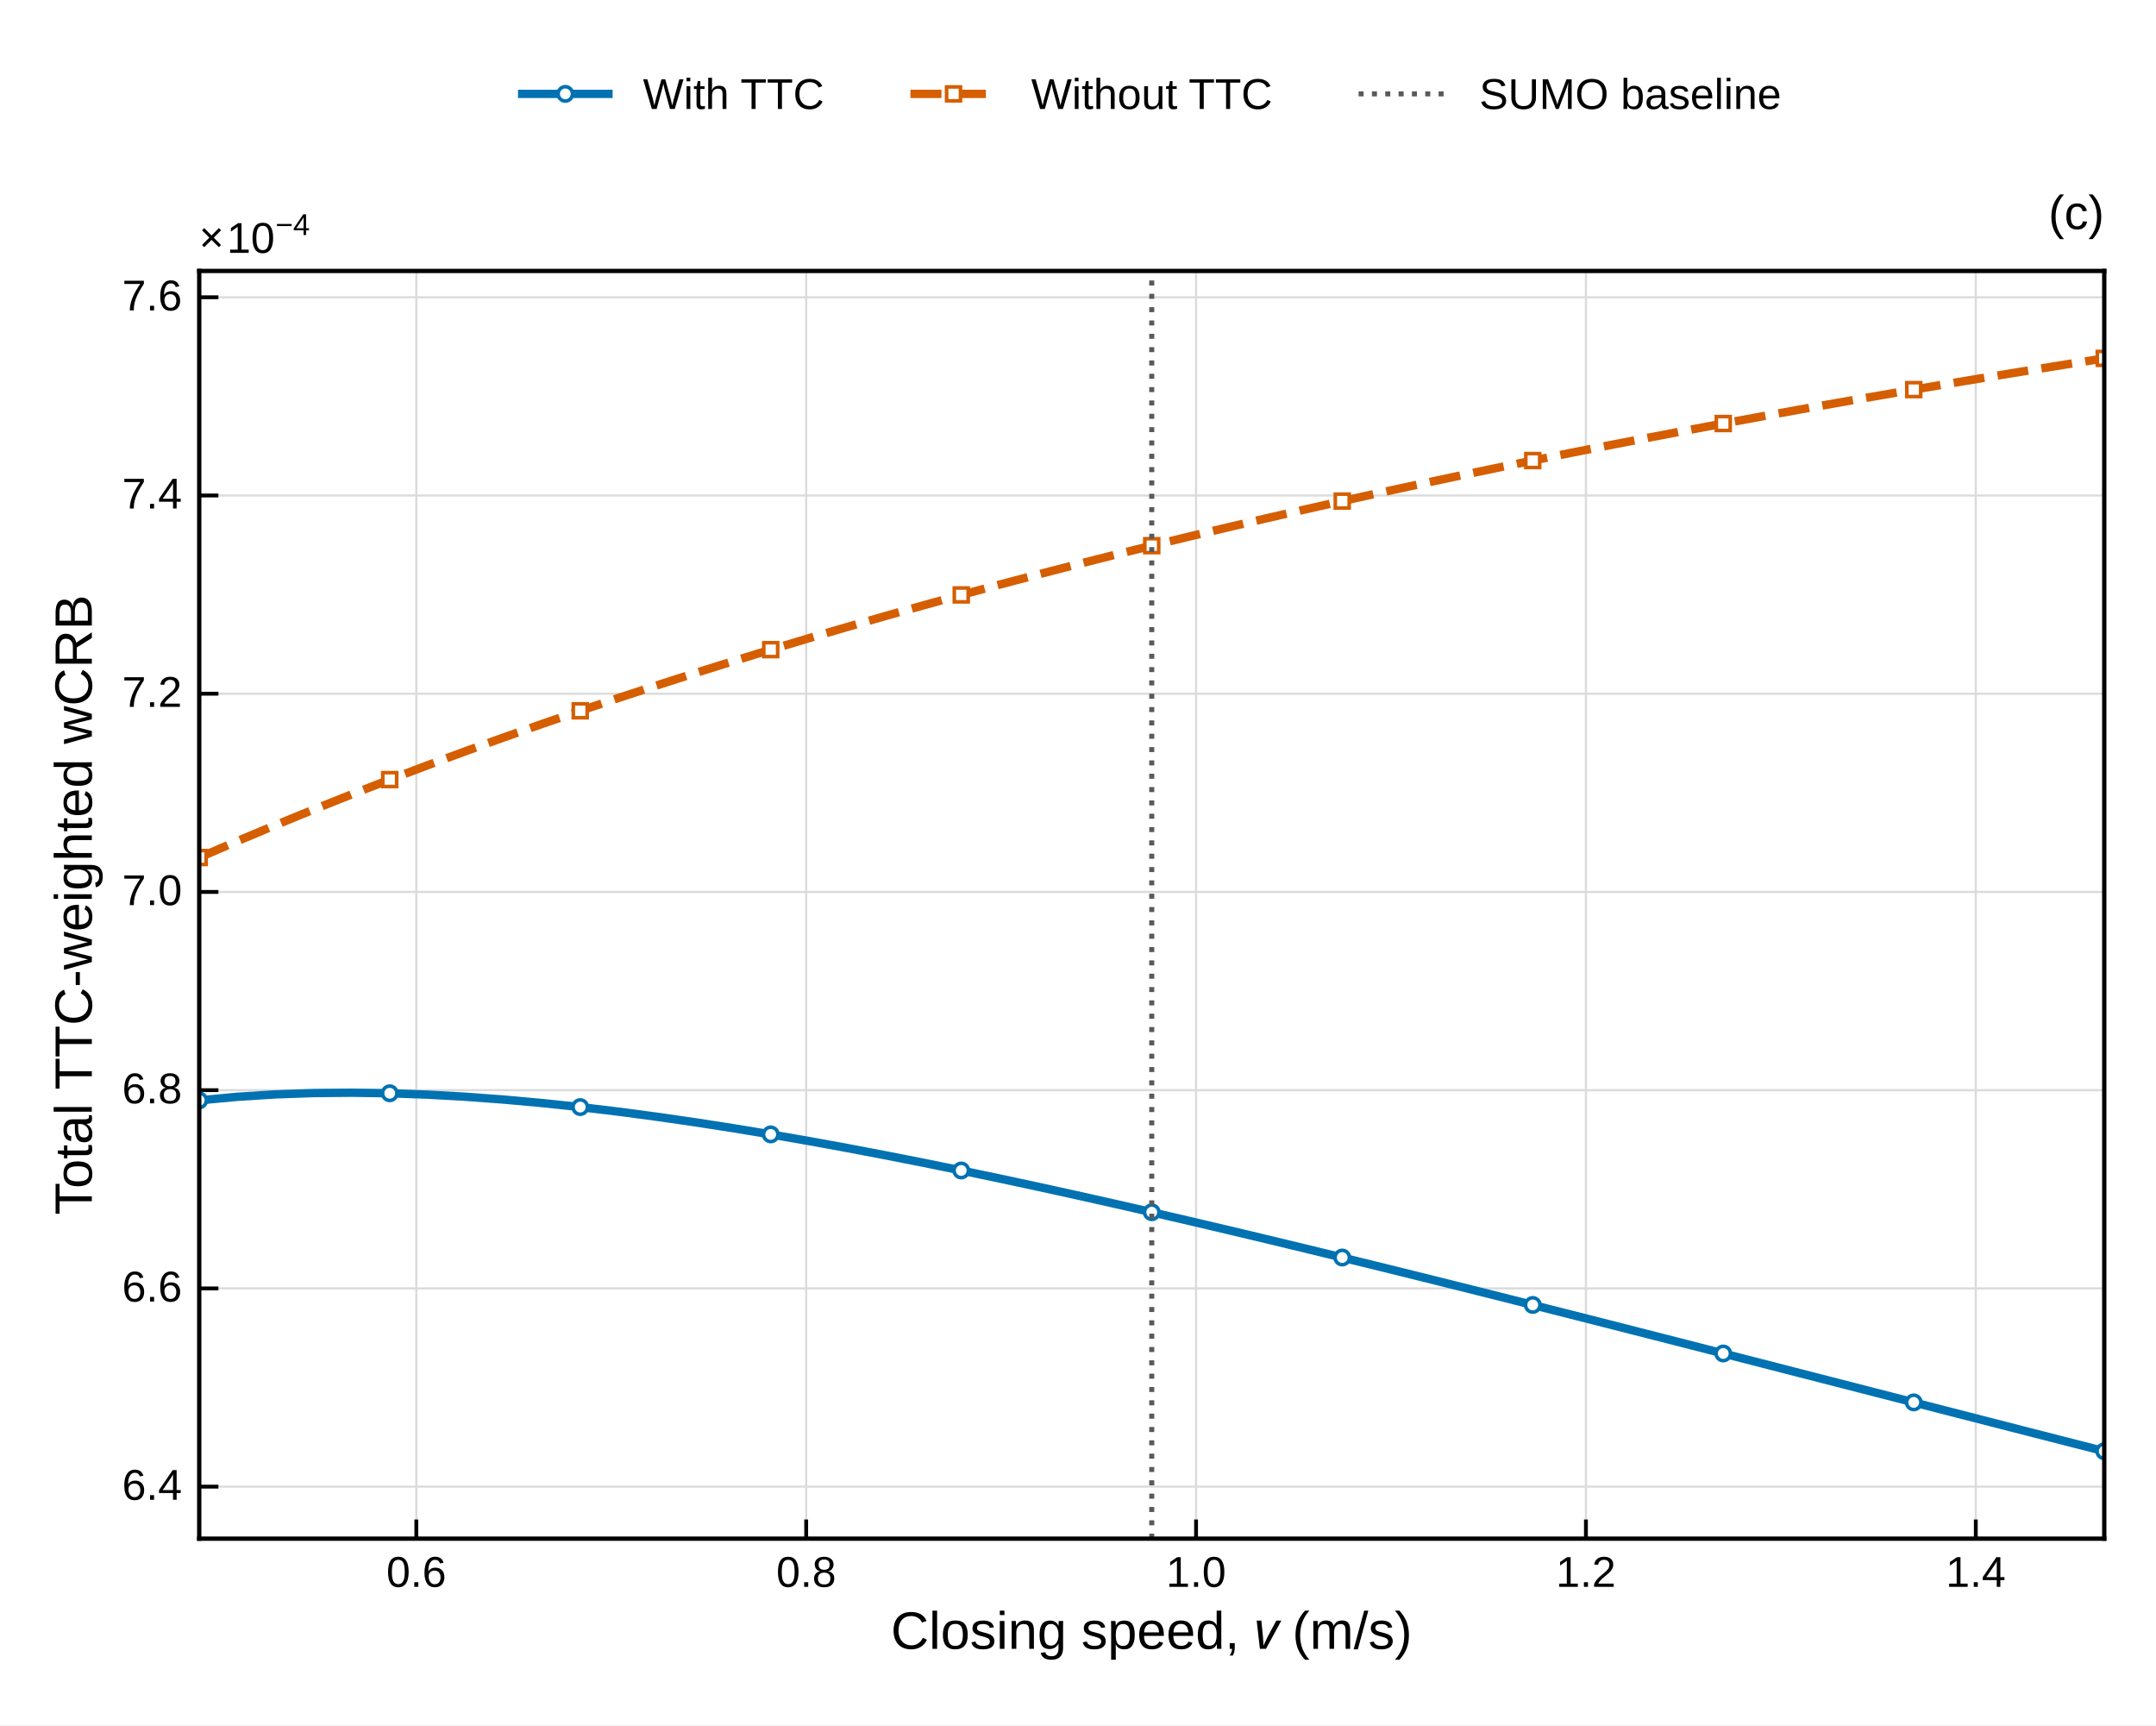
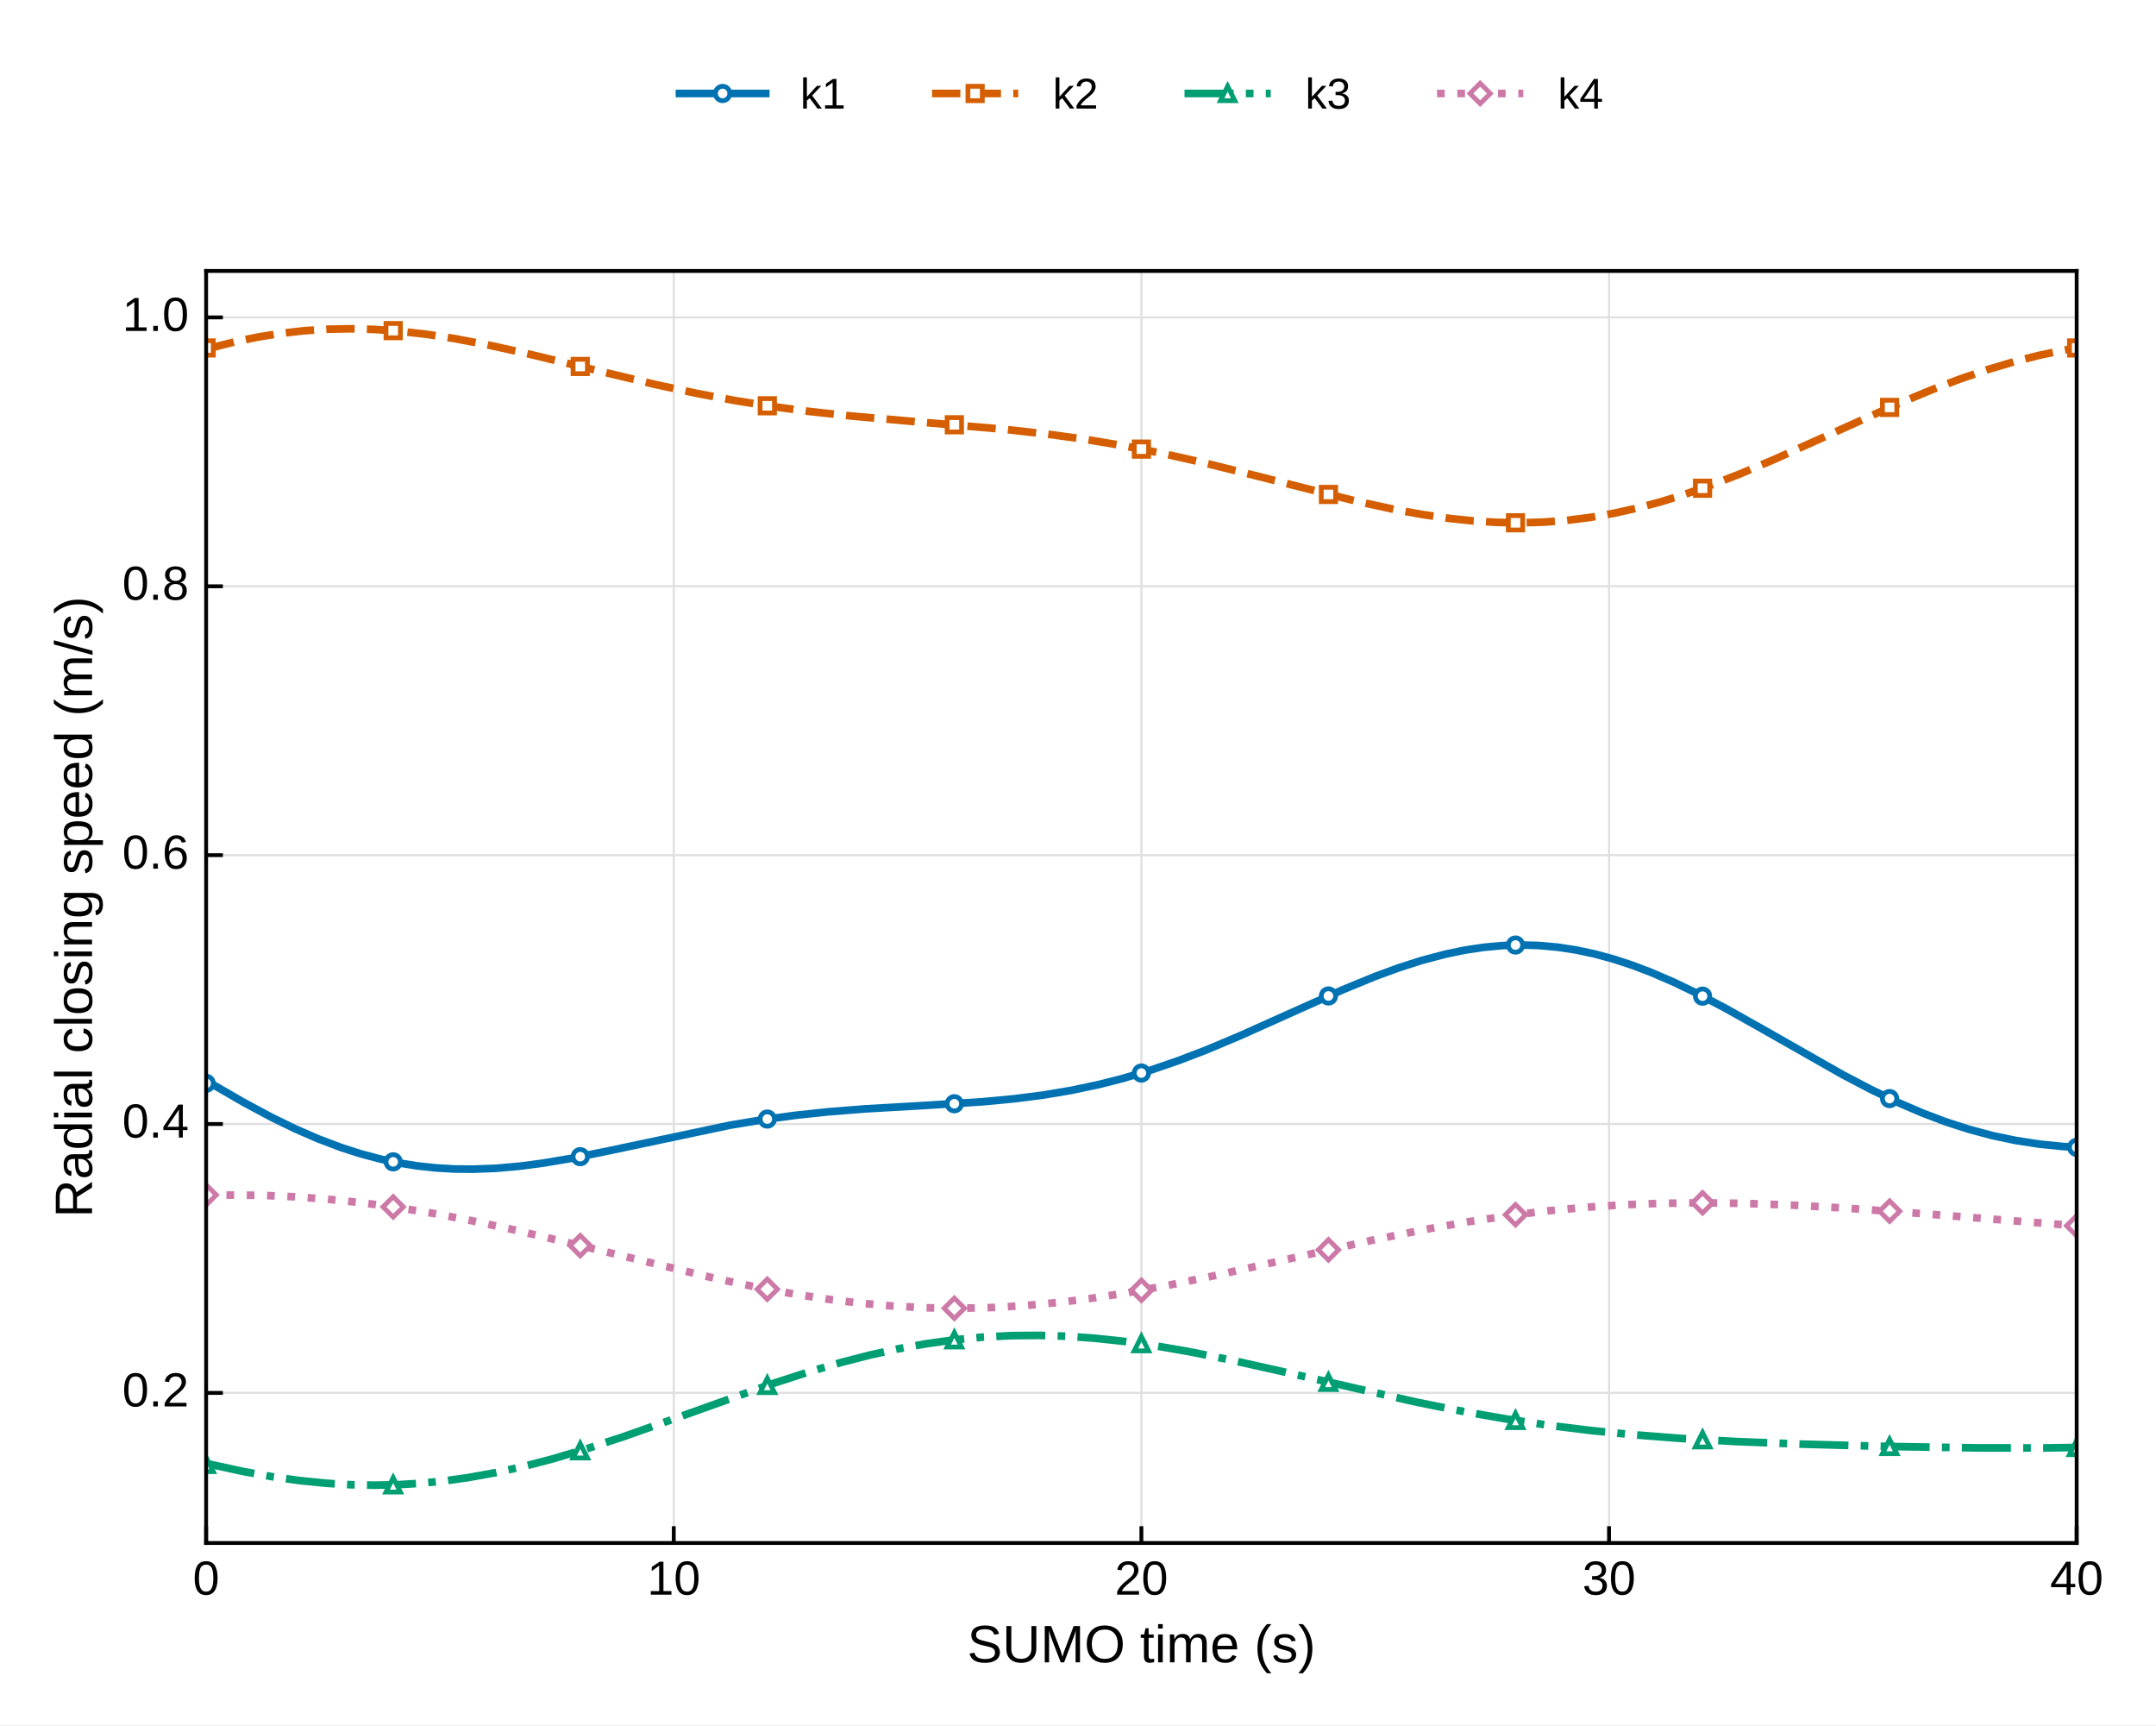
<svg xmlns="http://www.w3.org/2000/svg" xmlns:xlink="http://www.w3.org/1999/xlink" width="450pt" height="360pt" viewBox="0 0 450 360" version="1.1">
  <defs>
    <style type="text/css">*{stroke-linejoin: round; stroke-linecap: butt}</style>
  </defs>
  <g id="figure_1">
    <g id="patch_1">
      <path d="M 0 360  L 450 360  L 450 0  L 0 0  z " style="fill: #ffffff" />
    </g>
    <g id="axes_1">
      <g id="patch_2">
-         <path d="M 41.583 321.086  L 439.2 321.086  L 439.2 56.542  L 41.583 56.542  z " style="fill: #ffffff" />
+         <path d="M 43.023 321.992  L 433.44 321.992  L 433.44 56.542  L 43.023 56.542  z " style="fill: #ffffff" />
      </g>
      <g id="matplotlib.axis_1">
        <g id="xtick_1">
          <g id="line2d_1">
-             <path d="M 86.894 321.086  L 86.894 56.542  " clip-path="url(#p532fc2ab34)" style="fill: none; stroke: #dbdbdb; stroke-width: 0.45; stroke-linecap: square" />
+             <path d="M 43.023 321.992  L 43.023 56.542  " clip-path="url(#pf689db5006)" style="fill: none; stroke: #e0e0e0; stroke-width: 0.45; stroke-linecap: square" />
          </g>
          <g id="line2d_2">
            <defs>
-               <path id="m97932dd4bf" d="M 0 0  L 0 -4  " style="stroke: #000000; stroke-width: 0.8" />
+               <path id="m04f84b2b56" d="M 0 0  L 0 -3.5  " style="stroke: #000000; stroke-width: 0.8" />
            </defs>
            <g>
-               <use xlink:href="#m97932dd4bf" x="86.894" y="321.086" style="stroke: #000000; stroke-width: 0.8" />
+               <use xlink:href="#m04f84b2b56" x="43.023" y="321.992" style="stroke: #000000; stroke-width: 0.8" />
            </g>
          </g>
          <g id="text_1">
-             <text style="font-size: 9px; font-family: 'Arial', 'DejaVu Sans', sans-serif; text-anchor: middle" x="86.894" y="331.138" transform="rotate(-0 86.89425 331.1382)">0.6</text>
+             <text style="font-size: 10px; font-family: 'Arial', 'DejaVu Sans', sans-serif; text-anchor: middle" x="43.023" y="332.772" transform="rotate(-0 43.02324 332.7723)">0</text>
          </g>
        </g>
        <g id="xtick_2">
          <g id="line2d_3">
-             <path d="M 168.267 321.086  L 168.267 56.542  " clip-path="url(#p532fc2ab34)" style="fill: none; stroke: #dbdbdb; stroke-width: 0.45; stroke-linecap: square" />
+             <path d="M 140.627 321.992  L 140.627 56.542  " clip-path="url(#pf689db5006)" style="fill: none; stroke: #e0e0e0; stroke-width: 0.45; stroke-linecap: square" />
          </g>
          <g id="line2d_4">
            <g>
-               <use xlink:href="#m97932dd4bf" x="168.267" y="321.086" style="stroke: #000000; stroke-width: 0.8" />
+               <use xlink:href="#m04f84b2b56" x="140.627" y="321.992" style="stroke: #000000; stroke-width: 0.8" />
            </g>
          </g>
          <g id="text_2">
-             <text style="font-size: 9px; font-family: 'Arial', 'DejaVu Sans', sans-serif; text-anchor: middle" x="168.267" y="331.138" transform="rotate(-0 168.2674 331.1382)">0.8</text>
+             <text style="font-size: 10px; font-family: 'Arial', 'DejaVu Sans', sans-serif; text-anchor: middle" x="140.627" y="332.772" transform="rotate(-0 140.6274 332.7723)">10</text>
          </g>
        </g>
        <g id="xtick_3">
          <g id="line2d_5">
-             <path d="M 249.641 321.086  L 249.641 56.542  " clip-path="url(#p532fc2ab34)" style="fill: none; stroke: #dbdbdb; stroke-width: 0.45; stroke-linecap: square" />
+             <path d="M 238.232 321.992  L 238.232 56.542  " clip-path="url(#pf689db5006)" style="fill: none; stroke: #e0e0e0; stroke-width: 0.45; stroke-linecap: square" />
          </g>
          <g id="line2d_6">
            <g>
-               <use xlink:href="#m97932dd4bf" x="249.641" y="321.086" style="stroke: #000000; stroke-width: 0.8" />
+               <use xlink:href="#m04f84b2b56" x="238.232" y="321.992" style="stroke: #000000; stroke-width: 0.8" />
            </g>
          </g>
          <g id="text_3">
-             <text style="font-size: 9px; font-family: 'Arial', 'DejaVu Sans', sans-serif; text-anchor: middle" x="249.641" y="331.138" transform="rotate(-0 249.6405 331.1382)">1.0</text>
+             <text style="font-size: 10px; font-family: 'Arial', 'DejaVu Sans', sans-serif; text-anchor: middle" x="238.232" y="332.772" transform="rotate(-0 238.2316 332.7723)">20</text>
          </g>
        </g>
        <g id="xtick_4">
          <g id="line2d_7">
-             <path d="M 331.014 321.086  L 331.014 56.542  " clip-path="url(#p532fc2ab34)" style="fill: none; stroke: #dbdbdb; stroke-width: 0.45; stroke-linecap: square" />
+             <path d="M 335.836 321.992  L 335.836 56.542  " clip-path="url(#pf689db5006)" style="fill: none; stroke: #e0e0e0; stroke-width: 0.45; stroke-linecap: square" />
          </g>
          <g id="line2d_8">
            <g>
-               <use xlink:href="#m97932dd4bf" x="331.014" y="321.086" style="stroke: #000000; stroke-width: 0.8" />
+               <use xlink:href="#m04f84b2b56" x="335.836" y="321.992" style="stroke: #000000; stroke-width: 0.8" />
            </g>
          </g>
          <g id="text_4">
-             <text style="font-size: 9px; font-family: 'Arial', 'DejaVu Sans', sans-serif; text-anchor: middle" x="331.014" y="331.138" transform="rotate(-0 331.0136 331.1382)">1.2</text>
+             <text style="font-size: 10px; font-family: 'Arial', 'DejaVu Sans', sans-serif; text-anchor: middle" x="335.836" y="332.772" transform="rotate(-0 335.8358 332.7723)">30</text>
          </g>
        </g>
        <g id="xtick_5">
          <g id="line2d_9">
-             <path d="M 412.387 321.086  L 412.387 56.542  " clip-path="url(#p532fc2ab34)" style="fill: none; stroke: #dbdbdb; stroke-width: 0.45; stroke-linecap: square" />
+             <path d="M 433.44 321.992  L 433.44 56.542  " clip-path="url(#pf689db5006)" style="fill: none; stroke: #e0e0e0; stroke-width: 0.45; stroke-linecap: square" />
          </g>
          <g id="line2d_10">
            <g>
-               <use xlink:href="#m97932dd4bf" x="412.387" y="321.086" style="stroke: #000000; stroke-width: 0.8" />
+               <use xlink:href="#m04f84b2b56" x="433.44" y="321.992" style="stroke: #000000; stroke-width: 0.8" />
            </g>
          </g>
          <g id="text_5">
-             <text style="font-size: 9px; font-family: 'Arial', 'DejaVu Sans', sans-serif; text-anchor: middle" x="412.387" y="331.138" transform="rotate(-0 412.3868 331.1382)">1.4</text>
+             <text style="font-size: 10px; font-family: 'Arial', 'DejaVu Sans', sans-serif; text-anchor: middle" x="433.44" y="332.772" transform="rotate(-0 433.44 332.7723)">40</text>
          </g>
        </g>
        <g id="text_6">
-           <g transform="translate(185.9416 345.0622)">
-             <text>
-               <tspan x="0" y="-0.984" style="font-size: 11px; font-family: 'Arial'">C</tspan>
-               <tspan x="7.944" y="-0.984" style="font-size: 11px; font-family: 'Arial'">l</tspan>
-               <tspan x="10.388" y="-0.984" style="font-size: 11px; font-family: 'Arial'">o</tspan>
-               <tspan x="16.505" y="-0.984" style="font-size: 11px; font-family: 'Arial'">s</tspan>
-               <tspan x="22.005" y="-0.984" style="font-size: 11px; font-family: 'Arial'">i</tspan>
-               <tspan x="24.449" y="-0.984" style="font-size: 11px; font-family: 'Arial'">n</tspan>
-               <tspan x="30.567" y="-0.984" style="font-size: 11px; font-family: 'Arial'">g</tspan>
-               <tspan x="36.685" y="-0.984" style="font-size: 11px; font-family: 'Arial'"> </tspan>
-               <tspan x="39.741" y="-0.984" style="font-size: 11px; font-family: 'Arial'">s</tspan>
-               <tspan x="45.241" y="-0.984" style="font-size: 11px; font-family: 'Arial'">p</tspan>
-               <tspan x="51.358" y="-0.984" style="font-size: 11px; font-family: 'Arial'">e</tspan>
-               <tspan x="57.476" y="-0.984" style="font-size: 11px; font-family: 'Arial'">e</tspan>
-               <tspan x="63.594" y="-0.984" style="font-size: 11px; font-family: 'Arial'">d</tspan>
-               <tspan x="69.711" y="-0.984" style="font-size: 11px; font-family: 'Arial'">,</tspan>
-               <tspan x="72.768" y="-0.984" style="font-size: 11px; font-family: 'Arial'"> </tspan>
-               <tspan x="80.708" y="-0.984" style="font-size: 11px; font-family: 'Arial'"> </tspan>
-               <tspan x="83.764" y="-0.984" style="font-size: 11px; font-family: 'Arial'">(</tspan>
-               <tspan x="87.427" y="-0.984" style="font-size: 11px; font-family: 'Arial'">m</tspan>
-               <tspan x="96.59" y="-0.984" style="font-size: 11px; font-family: 'Arial'">/</tspan>
-               <tspan x="99.646" y="-0.984" style="font-size: 11px; font-family: 'Arial'">s</tspan>
-               <tspan x="105.146" y="-0.984" style="font-size: 11px; font-family: 'Arial'">)</tspan>
-               <tspan x="75.824" y="-0.984" style="font-style: italic; font-size: 11px; font-family: 'STIXGeneral'">v</tspan>
-             </text>
-           </g>
+           <text style="font-size: 11px; font-family: 'Arial', 'DejaVu Sans', sans-serif; text-anchor: middle" x="238.232" y="346.891" transform="rotate(-0 238.2316 346.8913)">SUMO time (s)</text>
        </g>
      </g>
      <g id="matplotlib.axis_2">
        <g id="ytick_1">
          <g id="line2d_11">
-             <path d="M 41.583 310.228  L 439.2 310.228  " clip-path="url(#p532fc2ab34)" style="fill: none; stroke: #dbdbdb; stroke-width: 0.45; stroke-linecap: square" />
+             <path d="M 43.023 290.667  L 433.44 290.667  " clip-path="url(#pf689db5006)" style="fill: none; stroke: #e0e0e0; stroke-width: 0.45; stroke-linecap: square" />
          </g>
          <g id="line2d_12">
            <defs>
-               <path id="mb4ee42f0cb" d="M 0 0  L 4 0  " style="stroke: #000000; stroke-width: 0.8" />
+               <path id="m3b18ce78e7" d="M 0 0  L 3.5 0  " style="stroke: #000000; stroke-width: 0.8" />
            </defs>
            <g>
-               <use xlink:href="#mb4ee42f0cb" x="41.583" y="310.228" style="stroke: #000000; stroke-width: 0.8" />
+               <use xlink:href="#m3b18ce78e7" x="43.023" y="290.667" style="stroke: #000000; stroke-width: 0.8" />
            </g>
          </g>
          <g id="text_7">
-             <g transform="translate(25.48324 313.5042)">
-               <text>
-                 <tspan x="0" y="-0.531" style="font-size: 9px; font-family: 'Arial'">6</tspan>
-                 <tspan x="5.005" y="-0.531" style="font-size: 9px; font-family: 'Arial'">.</tspan>
-                 <tspan x="7.506" y="-0.531" style="font-size: 9px; font-family: 'Arial'">4</tspan>
+             <g transform="translate(25.52324 294.3075)">
+               <text>
+                 <tspan x="0" y="-0.812" style="font-size: 10px; font-family: 'Arial'">0</tspan>
+                 <tspan x="5.562" y="-0.812" style="font-size: 10px; font-family: 'Arial'">.</tspan>
+                 <tspan x="8.34" y="-0.812" style="font-size: 10px; font-family: 'Arial'">2</tspan>
              </text>
            </g>
          </g>
        </g>
        <g id="ytick_2">
          <g id="line2d_13">
-             <path d="M 41.583 268.862  L 439.2 268.862  " clip-path="url(#p532fc2ab34)" style="fill: none; stroke: #dbdbdb; stroke-width: 0.45; stroke-linecap: square" />
+             <path d="M 43.023 234.559  L 433.44 234.559  " clip-path="url(#pf689db5006)" style="fill: none; stroke: #e0e0e0; stroke-width: 0.45; stroke-linecap: square" />
          </g>
          <g id="line2d_14">
            <g>
-               <use xlink:href="#mb4ee42f0cb" x="41.583" y="268.862" style="stroke: #000000; stroke-width: 0.8" />
+               <use xlink:href="#m3b18ce78e7" x="43.023" y="234.559" style="stroke: #000000; stroke-width: 0.8" />
            </g>
          </g>
          <g id="text_8">
-             <g transform="translate(25.48324 272.1382)">
-               <text>
-                 <tspan x="0" y="-0.531" style="font-size: 9px; font-family: 'Arial'">6</tspan>
-                 <tspan x="5.005" y="-0.531" style="font-size: 9px; font-family: 'Arial'">.</tspan>
-                 <tspan x="7.506" y="-0.531" style="font-size: 9px; font-family: 'Arial'">6</tspan>
+             <g transform="translate(25.52324 238.1993)">
+               <text>
+                 <tspan x="0" y="-0.812" style="font-size: 10px; font-family: 'Arial'">0</tspan>
+                 <tspan x="5.562" y="-0.812" style="font-size: 10px; font-family: 'Arial'">.</tspan>
+                 <tspan x="8.34" y="-0.812" style="font-size: 10px; font-family: 'Arial'">4</tspan>
              </text>
            </g>
          </g>
        </g>
        <g id="ytick_3">
          <g id="line2d_15">
-             <path d="M 41.583 227.496  L 439.2 227.496  " clip-path="url(#p532fc2ab34)" style="fill: none; stroke: #dbdbdb; stroke-width: 0.45; stroke-linecap: square" />
+             <path d="M 43.023 178.451  L 433.44 178.451  " clip-path="url(#pf689db5006)" style="fill: none; stroke: #e0e0e0; stroke-width: 0.45; stroke-linecap: square" />
          </g>
          <g id="line2d_16">
            <g>
-               <use xlink:href="#mb4ee42f0cb" x="41.583" y="227.496" style="stroke: #000000; stroke-width: 0.8" />
+               <use xlink:href="#m3b18ce78e7" x="43.023" y="178.451" style="stroke: #000000; stroke-width: 0.8" />
            </g>
          </g>
          <g id="text_9">
-             <g transform="translate(25.48324 230.7721)">
-               <text>
-                 <tspan x="0" y="-0.531" style="font-size: 9px; font-family: 'Arial'">6</tspan>
-                 <tspan x="5.005" y="-0.531" style="font-size: 9px; font-family: 'Arial'">.</tspan>
-                 <tspan x="7.506" y="-0.531" style="font-size: 9px; font-family: 'Arial'">8</tspan>
+             <g transform="translate(25.52324 182.091)">
+               <text>
+                 <tspan x="0" y="-0.812" style="font-size: 10px; font-family: 'Arial'">0</tspan>
+                 <tspan x="5.562" y="-0.812" style="font-size: 10px; font-family: 'Arial'">.</tspan>
+                 <tspan x="8.34" y="-0.812" style="font-size: 10px; font-family: 'Arial'">6</tspan>
              </text>
            </g>
          </g>
        </g>
        <g id="ytick_4">
          <g id="line2d_17">
-             <path d="M 41.583 186.13  L 439.2 186.13  " clip-path="url(#p532fc2ab34)" style="fill: none; stroke: #dbdbdb; stroke-width: 0.45; stroke-linecap: square" />
+             <path d="M 43.023 122.343  L 433.44 122.343  " clip-path="url(#pf689db5006)" style="fill: none; stroke: #e0e0e0; stroke-width: 0.45; stroke-linecap: square" />
          </g>
          <g id="line2d_18">
            <g>
-               <use xlink:href="#mb4ee42f0cb" x="41.583" y="186.13" style="stroke: #000000; stroke-width: 0.8" />
+               <use xlink:href="#m3b18ce78e7" x="43.023" y="122.343" style="stroke: #000000; stroke-width: 0.8" />
            </g>
          </g>
          <g id="text_10">
-             <g transform="translate(25.48324 189.4061)">
-               <text>
-                 <tspan x="0" y="-0.531" style="font-size: 9px; font-family: 'Arial'">7</tspan>
-                 <tspan x="5.005" y="-0.531" style="font-size: 9px; font-family: 'Arial'">.</tspan>
-                 <tspan x="7.506" y="-0.531" style="font-size: 9px; font-family: 'Arial'">0</tspan>
+             <g transform="translate(25.52324 125.9827)">
+               <text>
+                 <tspan x="0" y="-0.812" style="font-size: 10px; font-family: 'Arial'">0</tspan>
+                 <tspan x="5.562" y="-0.812" style="font-size: 10px; font-family: 'Arial'">.</tspan>
+                 <tspan x="8.34" y="-0.812" style="font-size: 10px; font-family: 'Arial'">8</tspan>
              </text>
            </g>
          </g>
        </g>
        <g id="ytick_5">
          <g id="line2d_19">
-             <path d="M 41.583 144.764  L 439.2 144.764  " clip-path="url(#p532fc2ab34)" style="fill: none; stroke: #dbdbdb; stroke-width: 0.45; stroke-linecap: square" />
+             <path d="M 43.023 66.234  L 433.44 66.234  " clip-path="url(#pf689db5006)" style="fill: none; stroke: #e0e0e0; stroke-width: 0.45; stroke-linecap: square" />
          </g>
          <g id="line2d_20">
            <g>
-               <use xlink:href="#mb4ee42f0cb" x="41.583" y="144.764" style="stroke: #000000; stroke-width: 0.8" />
+               <use xlink:href="#m3b18ce78e7" x="43.023" y="66.234" style="stroke: #000000; stroke-width: 0.8" />
            </g>
          </g>
          <g id="text_11">
-             <g transform="translate(25.48324 148.0401)">
-               <text>
-                 <tspan x="0" y="-0.531" style="font-size: 9px; font-family: 'Arial'">7</tspan>
-                 <tspan x="5.005" y="-0.531" style="font-size: 9px; font-family: 'Arial'">.</tspan>
-                 <tspan x="7.506" y="-0.531" style="font-size: 9px; font-family: 'Arial'">2</tspan>
-               </text>
-             </g>
-           </g>
-         </g>
-         <g id="ytick_6">
-           <g id="line2d_21">
-             <path d="M 41.583 103.398  L 439.2 103.398  " clip-path="url(#p532fc2ab34)" style="fill: none; stroke: #dbdbdb; stroke-width: 0.45; stroke-linecap: square" />
-           </g>
-           <g id="line2d_22">
-             <g>
-               <use xlink:href="#mb4ee42f0cb" x="41.583" y="103.398" style="stroke: #000000; stroke-width: 0.8" />
-             </g>
-           </g>
-           <g id="text_12">
-             <g transform="translate(25.48324 106.6741)">
-               <text>
-                 <tspan x="0" y="-0.562" style="font-size: 9px; font-family: 'Arial'">7</tspan>
-                 <tspan x="5.005" y="-0.562" style="font-size: 9px; font-family: 'Arial'">.</tspan>
-                 <tspan x="7.506" y="-0.562" style="font-size: 9px; font-family: 'Arial'">4</tspan>
-               </text>
-             </g>
-           </g>
-         </g>
-         <g id="ytick_7">
-           <g id="line2d_23">
-             <path d="M 41.583 62.032  L 439.2 62.032  " clip-path="url(#p532fc2ab34)" style="fill: none; stroke: #dbdbdb; stroke-width: 0.45; stroke-linecap: square" />
-           </g>
-           <g id="line2d_24">
-             <g>
-               <use xlink:href="#mb4ee42f0cb" x="41.583" y="62.032" style="stroke: #000000; stroke-width: 0.8" />
-             </g>
-           </g>
-           <g id="text_13">
-             <g transform="translate(25.48324 65.30804)">
-               <text>
-                 <tspan x="0" y="-0.531" style="font-size: 9px; font-family: 'Arial'">7</tspan>
-                 <tspan x="5.005" y="-0.531" style="font-size: 9px; font-family: 'Arial'">.</tspan>
-                 <tspan x="7.506" y="-0.531" style="font-size: 9px; font-family: 'Arial'">6</tspan>
-               </text>
-             </g>
+             <g transform="translate(25.52324 69.87448)">
+               <text>
+                 <tspan x="0" y="-0.812" style="font-size: 10px; font-family: 'Arial'">1</tspan>
+                 <tspan x="5.562" y="-0.812" style="font-size: 10px; font-family: 'Arial'">.</tspan>
+                 <tspan x="8.34" y="-0.812" style="font-size: 10px; font-family: 'Arial'">0</tspan>
+               </text>
+             </g>
+           </g>
+         </g>
+         <g id="text_12">
+           <text style="font-size: 11px; font-family: 'Arial', 'DejaVu Sans', sans-serif; text-anchor: middle" x="19.208" y="189.267" transform="rotate(-90 19.20809 189.267)">Radial closing speed (m/s)</text>
+         </g>
+       </g>
+       <g id="line2d_21">
+         <path d="M 43.023 226.069  L 43.999 226.069  L 50.832 230.024  L 56.688 233.163  L 61.568 235.542  L 66.448 237.667  L 71.328 239.506  L 75.233 240.757  L 79.137 241.805  L 83.041 242.645  L 86.945 243.278  L 90.849 243.707  L 94.753 243.939  L 98.658 243.983  L 103.538 243.796  L 108.418 243.365  L 113.298 242.727  L 119.155 241.742  L 126.963 240.169  L 152.34 234.811  L 159.172 233.672  L 166.005 232.74  L 172.837 232.013  L 180.645 231.395  L 193.334 230.665  L 205.046 229.918  L 211.878 229.271  L 217.735 228.518  L 223.591 227.537  L 229.447 226.298  L 234.327 225.056  L 240.184 223.311  L 246.04 221.3  L 251.896 219.05  L 258.729 216.18  L 268.489 211.803  L 280.201 206.562  L 287.034 203.76  L 291.914 201.97  L 296.794 200.407  L 301.674 199.116  L 305.579 198.304  L 309.483 197.705  L 313.387 197.333  L 317.291 197.197  L 321.195 197.304  L 325.099 197.656  L 329.004 198.251  L 332.908 199.086  L 336.812 200.15  L 340.716 201.432  L 344.62 202.917  L 349.5 205.027  L 354.381 207.381  L 360.237 210.461  L 368.045 214.848  L 384.638 224.281  L 390.494 227.349  L 396.35 230.155  L 401.231 232.25  L 406.111 234.096  L 410.991 235.675  L 415.871 236.976  L 420.751 238  L 425.632 238.751  L 430.512 239.246  L 433.44 239.427  L 433.44 239.427  " clip-path="url(#pf689db5006)" style="fill: none; stroke: #0072b2; stroke-width: 1.6; stroke-linecap: square" />
+         <defs>
+           <path id="m1797e21c7b" d="M 0 1.5  C 0.398 1.5 0.779 1.342 1.061 1.061  C 1.342 0.779 1.5 0.398 1.5 0  C 1.5 -0.398 1.342 -0.779 1.061 -1.061  C 0.779 -1.342 0.398 -1.5 0 -1.5  C -0.398 -1.5 -0.779 -1.342 -1.061 -1.061  C -1.342 -0.779 -1.5 -0.398 -1.5 0  C -1.5 0.398 -1.342 0.779 -1.061 1.061  C -0.779 1.342 -0.398 1.5 0 1.5  z " style="stroke: #0072b2" />
+         </defs>
+         <g clip-path="url(#pf689db5006)">
+           <use xlink:href="#m1797e21c7b" x="43.023" y="226.069" style="fill: #ffffff; stroke: #0072b2" />
+           <use xlink:href="#m1797e21c7b" x="82.065" y="242.454" style="fill: #ffffff; stroke: #0072b2" />
+           <use xlink:href="#m1797e21c7b" x="121.107" y="241.371" style="fill: #ffffff; stroke: #0072b2" />
+           <use xlink:href="#m1797e21c7b" x="160.148" y="233.525" style="fill: #ffffff; stroke: #0072b2" />
+           <use xlink:href="#m1797e21c7b" x="199.19" y="230.329" style="fill: #ffffff; stroke: #0072b2" />
+           <use xlink:href="#m1797e21c7b" x="238.232" y="223.923" style="fill: #ffffff; stroke: #0072b2" />
+           <use xlink:href="#m1797e21c7b" x="277.273" y="207.838" style="fill: #ffffff; stroke: #0072b2" />
+           <use xlink:href="#m1797e21c7b" x="316.315" y="197.208" style="fill: #ffffff; stroke: #0072b2" />
+           <use xlink:href="#m1797e21c7b" x="355.357" y="207.877" style="fill: #ffffff; stroke: #0072b2" />
+           <use xlink:href="#m1797e21c7b" x="394.398" y="229.252" style="fill: #ffffff; stroke: #0072b2" />
+           <use xlink:href="#m1797e21c7b" x="433.44" y="239.427" style="fill: #ffffff; stroke: #0072b2" />
+         </g>
+       </g>
+       <g id="line2d_22">
+         <path d="M 43.023 72.604  L 43.999 72.604  L 48.879 71.364  L 53.76 70.347  L 58.64 69.561  L 63.52 69.011  L 68.4 68.695  L 73.281 68.609  L 78.161 68.743  L 83.041 69.083  L 88.897 69.74  L 94.753 70.634  L 101.586 71.925  L 109.394 73.641  L 121.107 76.473  L 136.723 80.222  L 145.508 82.106  L 153.316 83.572  L 161.124 84.822  L 168.933 85.862  L 177.717 86.816  L 189.43 87.85  L 209.926 89.617  L 218.711 90.603  L 226.519 91.683  L 234.327 92.985  L 242.136 94.515  L 250.92 96.484  L 261.657 99.156  L 283.13 104.597  L 290.938 106.291  L 296.794 107.356  L 302.65 108.199  L 307.531 108.703  L 312.411 109.008  L 317.291 109.096  L 322.171 108.957  L 327.051 108.583  L 331.932 107.969  L 336.812 107.119  L 341.692 106.037  L 346.572 104.735  L 351.452 103.227  L 357.309 101.174  L 363.165 98.894  L 369.997 96.01  L 379.758 91.632  L 395.374 84.594  L 403.183 81.34  L 409.039 79.113  L 414.895 77.113  L 420.751 75.376  L 425.632 74.145  L 430.512 73.123  L 433.44 72.612  L 433.44 72.612  " clip-path="url(#pf689db5006)" style="fill: none; stroke-dasharray: 5.92,2.56; stroke-dashoffset: 0; stroke: #d55e00; stroke-width: 1.6" />
+         <defs>
+           <path id="mb1948f1306" d="M -1.5 1.5  L 1.5 1.5  L 1.5 -1.5  L -1.5 -1.5  z " style="stroke: #d55e00; stroke-linejoin: miter" />
+         </defs>
+         <g clip-path="url(#pf689db5006)">
+           <use xlink:href="#mb1948f1306" x="43.023" y="72.604" style="fill: #ffffff; stroke: #d55e00; stroke-linejoin: miter" />
+           <use xlink:href="#mb1948f1306" x="82.065" y="68.999" style="fill: #ffffff; stroke: #d55e00; stroke-linejoin: miter" />
+           <use xlink:href="#mb1948f1306" x="121.107" y="76.473" style="fill: #ffffff; stroke: #d55e00; stroke-linejoin: miter" />
+           <use xlink:href="#mb1948f1306" x="160.148" y="84.678" style="fill: #ffffff; stroke: #d55e00; stroke-linejoin: miter" />
+           <use xlink:href="#mb1948f1306" x="199.19" y="88.643" style="fill: #ffffff; stroke: #d55e00; stroke-linejoin: miter" />
+           <use xlink:href="#mb1948f1306" x="238.232" y="93.722" style="fill: #ffffff; stroke: #d55e00; stroke-linejoin: miter" />
+           <use xlink:href="#mb1948f1306" x="277.273" y="103.181" style="fill: #ffffff; stroke: #d55e00; stroke-linejoin: miter" />
+           <use xlink:href="#mb1948f1306" x="316.315" y="109.096" style="fill: #ffffff; stroke: #d55e00; stroke-linejoin: miter" />
+           <use xlink:href="#mb1948f1306" x="355.357" y="101.886" style="fill: #ffffff; stroke: #d55e00; stroke-linejoin: miter" />
+           <use xlink:href="#mb1948f1306" x="394.398" y="85.019" style="fill: #ffffff; stroke: #d55e00; stroke-linejoin: miter" />
+           <use xlink:href="#mb1948f1306" x="433.44" y="72.612" style="fill: #ffffff; stroke: #d55e00; stroke-linejoin: miter" />
+         </g>
+       </g>
+       <g id="line2d_23">
+         <path d="M 43.023 305.598  L 43.999 305.598  L 50.832 307.08  L 56.688 308.136  L 62.544 308.967  L 68.4 309.549  L 73.281 309.833  L 78.161 309.926  L 83.041 309.824  L 87.921 309.526  L 92.801 309.033  L 97.682 308.35  L 103.538 307.291  L 109.394 305.988  L 115.25 304.465  L 122.083 302.447  L 129.891 299.89  L 139.651 296.445  L 161.124 288.776  L 168.933 286.249  L 175.765 284.26  L 181.621 282.758  L 187.477 281.468  L 193.334 280.408  L 199.19 279.593  L 205.046 279.031  L 210.902 278.722  L 216.759 278.664  L 222.615 278.847  L 228.471 279.259  L 234.327 279.88  L 241.16 280.842  L 247.992 282.019  L 256.776 283.781  L 267.513 286.182  L 295.818 292.635  L 305.579 294.575  L 314.363 296.107  L 323.147 297.418  L 331.932 298.505  L 340.716 299.383  L 350.476 300.141  L 362.189 300.81  L 375.854 301.355  L 394.398 301.855  L 412.943 302.146  L 426.608 302.155  L 433.44 302.054  L 433.44 302.054  " clip-path="url(#pf689db5006)" style="fill: none; stroke-dasharray: 10.24,2.56,1.6,2.56; stroke-dashoffset: 0; stroke: #009e73; stroke-width: 1.6" />
+         <defs>
+           <path id="m5c4aeb48bf" d="M 0 -1.5  L -1.5 1.5  L 1.5 1.5  z " style="stroke: #009e73; stroke-linejoin: miter" />
+         </defs>
+         <g clip-path="url(#pf689db5006)">
+           <use xlink:href="#m5c4aeb48bf" x="43.023" y="305.598" style="fill: #ffffff; stroke: #009e73; stroke-linejoin: miter" />
+           <use xlink:href="#m5c4aeb48bf" x="82.065" y="309.86" style="fill: #ffffff; stroke: #009e73; stroke-linejoin: miter" />
+           <use xlink:href="#m5c4aeb48bf" x="121.107" y="302.749" style="fill: #ffffff; stroke: #009e73; stroke-linejoin: miter" />
+           <use xlink:href="#m5c4aeb48bf" x="160.148" y="289.107" style="fill: #ffffff; stroke: #009e73; stroke-linejoin: miter" />
+           <use xlink:href="#m5c4aeb48bf" x="199.19" y="279.593" style="fill: #ffffff; stroke: #009e73; stroke-linejoin: miter" />
+           <use xlink:href="#m5c4aeb48bf" x="238.232" y="280.401" style="fill: #ffffff; stroke: #009e73; stroke-linejoin: miter" />
+           <use xlink:href="#m5c4aeb48bf" x="277.273" y="288.464" style="fill: #ffffff; stroke: #009e73; stroke-linejoin: miter" />
+           <use xlink:href="#m5c4aeb48bf" x="316.315" y="296.418" style="fill: #ffffff; stroke: #009e73; stroke-linejoin: miter" />
+           <use xlink:href="#m5c4aeb48bf" x="355.357" y="300.448" style="fill: #ffffff; stroke: #009e73; stroke-linejoin: miter" />
+           <use xlink:href="#m5c4aeb48bf" x="394.398" y="301.855" style="fill: #ffffff; stroke: #009e73; stroke-linejoin: miter" />
+           <use xlink:href="#m5c4aeb48bf" x="433.44" y="302.054" style="fill: #ffffff; stroke: #009e73; stroke-linejoin: miter" />
+         </g>
+       </g>
+       <g id="line2d_24">
+         <path d="M 43.023 249.356  L 54.736 249.441  L 61.568 249.744  L 68.4 250.248  L 75.233 250.953  L 83.041 251.997  L 90.849 253.281  L 98.658 254.779  L 107.442 256.677  L 119.155 259.458  L 149.412 266.809  L 158.196 268.657  L 166.005 270.082  L 172.837 271.126  L 179.669 271.956  L 186.501 272.554  L 193.334 272.906  L 200.166 273.008  L 206.998 272.857  L 213.831 272.46  L 220.663 271.828  L 227.495 270.979  L 235.303 269.772  L 244.088 268.159  L 253.848 266.129  L 268.489 262.824  L 287.034 258.665  L 297.77 256.496  L 306.555 254.939  L 315.339 253.62  L 323.147 252.668  L 330.956 251.934  L 338.764 251.418  L 346.572 251.113  L 355.357 251.007  L 364.141 251.124  L 373.901 251.475  L 385.614 252.132  L 401.231 253.26  L 433.44 255.796  L 433.44 255.796  " clip-path="url(#pf689db5006)" style="fill: none; stroke-dasharray: 1.6,2.64; stroke-dashoffset: 0; stroke: #cc79a7; stroke-width: 1.6" />
+         <defs>
+           <path id="mf3e75185c7" d="M 0 2.121  L 2.121 0  L 0 -2.121  L -2.121 0  z " style="stroke: #cc79a7; stroke-linejoin: miter" />
+         </defs>
+         <g clip-path="url(#pf689db5006)">
+           <use xlink:href="#mf3e75185c7" x="43.023" y="249.356" style="fill: #ffffff; stroke: #cc79a7; stroke-linejoin: miter" />
+           <use xlink:href="#mf3e75185c7" x="82.065" y="251.853" style="fill: #ffffff; stroke: #cc79a7; stroke-linejoin: miter" />
+           <use xlink:href="#mf3e75185c7" x="121.107" y="259.939" style="fill: #ffffff; stroke: #cc79a7; stroke-linejoin: miter" />
+           <use xlink:href="#mf3e75185c7" x="160.148" y="269.034" style="fill: #ffffff; stroke: #cc79a7; stroke-linejoin: miter" />
+           <use xlink:href="#mf3e75185c7" x="199.19" y="273.009" style="fill: #ffffff; stroke: #cc79a7; stroke-linejoin: miter" />
+           <use xlink:href="#mf3e75185c7" x="238.232" y="269.261" style="fill: #ffffff; stroke: #cc79a7; stroke-linejoin: miter" />
+           <use xlink:href="#mf3e75185c7" x="277.273" y="260.816" style="fill: #ffffff; stroke: #cc79a7; stroke-linejoin: miter" />
+           <use xlink:href="#mf3e75185c7" x="316.315" y="253.49" style="fill: #ffffff; stroke: #cc79a7; stroke-linejoin: miter" />
+           <use xlink:href="#mf3e75185c7" x="355.357" y="251.007" style="fill: #ffffff; stroke: #cc79a7; stroke-linejoin: miter" />
+           <use xlink:href="#mf3e75185c7" x="394.398" y="252.742" style="fill: #ffffff; stroke: #cc79a7; stroke-linejoin: miter" />
+           <use xlink:href="#mf3e75185c7" x="433.44" y="255.796" style="fill: #ffffff; stroke: #cc79a7; stroke-linejoin: miter" />
+         </g>
+       </g>
+       <g id="patch_3">
+         <path d="M 43.023 321.992  L 43.023 56.542  " style="fill: none; stroke: #000000; stroke-width: 0.8; stroke-linejoin: miter; stroke-linecap: square" />
+       </g>
+       <g id="patch_4">
+         <path d="M 433.44 321.992  L 433.44 56.542  " style="fill: none; stroke: #000000; stroke-width: 0.8; stroke-linejoin: miter; stroke-linecap: square" />
+       </g>
+       <g id="patch_5">
+         <path d="M 43.023 321.992  L 433.44 321.992  " style="fill: none; stroke: #000000; stroke-width: 0.8; stroke-linejoin: miter; stroke-linecap: square" />
+       </g>
+       <g id="patch_6">
+         <path d="M 43.023 56.542  L 433.44 56.542  " style="fill: none; stroke: #000000; stroke-width: 0.8; stroke-linejoin: miter; stroke-linecap: square" />
+       </g>
+       <g id="legend_1">
+         <g id="line2d_25">
+           <path d="M 141.822 19.508  L 150.822 19.508  L 159.822 19.508  " style="fill: none; stroke: #0072b2; stroke-width: 1.6; stroke-linecap: square" />
+           <g>
+             <use xlink:href="#m1797e21c7b" x="150.822" y="19.508" style="fill: #ffffff; stroke: #0072b2" />
+           </g>
+         </g>
+         <g id="text_13">
+           <text style="font-size: 9px; font-family: 'Arial', 'DejaVu Sans', sans-serif; text-anchor: start" x="167.022" y="22.658" transform="rotate(-0 167.0219 22.65751)">k1</text>
+         </g>
+         <g id="line2d_26">
+           <path d="M 194.527 19.508  L 203.527 19.508  L 212.527 19.508  " style="fill: none; stroke-dasharray: 5.92,2.56; stroke-dashoffset: 0; stroke: #d55e00; stroke-width: 1.6" />
+           <g>
+             <use xlink:href="#mb1948f1306" x="203.527" y="19.508" style="fill: #ffffff; stroke: #d55e00; stroke-linejoin: miter" />
          </g>
        </g>
        <g id="text_14">
-           <text style="font-size: 11px; font-family: 'Arial', 'DejaVu Sans', sans-serif; text-anchor: middle" x="19.168" y="188.814" transform="rotate(-90 19.16809 188.814)">Total TTC-weighted wCRB</text>
+           <text style="font-size: 9px; font-family: 'Arial', 'DejaVu Sans', sans-serif; text-anchor: start" x="219.727" y="22.658" transform="rotate(-0 219.7268 22.65751)">k2</text>
+         </g>
+         <g id="line2d_27">
+           <path d="M 247.232 19.508  L 256.232 19.508  L 265.232 19.508  " style="fill: none; stroke-dasharray: 10.24,2.56,1.6,2.56; stroke-dashoffset: 0; stroke: #009e73; stroke-width: 1.6" />
+           <g>
+             <use xlink:href="#m5c4aeb48bf" x="256.232" y="19.508" style="fill: #ffffff; stroke: #009e73; stroke-linejoin: miter" />
+           </g>
        </g>
        <g id="text_15">
-           <g transform="translate(41.58324 53.54204)">
-             <text>
-               <tspan x="0" y="-0.777" style="font-size: 9px; font-family: 'STIXGeneral'">×</tspan>
-               <tspan x="5.76" y="-0.777" style="font-size: 9px; font-family: 'Arial'">1</tspan>
-               <tspan x="10.765" y="-0.777" style="font-size: 9px; font-family: 'Arial'">0</tspan>
-               <tspan x="15.913" y="-4.494" style="font-size: 6.3px; font-family: 'Arial'">−</tspan>
-               <tspan x="19.592" y="-4.494" style="font-size: 6.3px; font-family: 'Arial'">4</tspan>
-             </text>
-           </g>
-         </g>
-       </g>
-       <g id="line2d_25">
-         <path d="M 41.583 229.624  L 49.536 228.876  L 57.488 228.374  L 65.44 228.097  L 73.393 228.025  L 81.345 228.141  L 89.297 228.429  L 97.25 228.874  L 105.202 229.462  L 113.154 230.183  L 121.107 231.024  L 129.059 231.977  L 137.011 233.031  L 144.964 234.178  L 152.916 235.412  L 160.868 236.724  L 168.821 238.108  L 176.773 239.558  L 184.725 241.07  L 192.678 242.636  L 200.63 244.254  L 208.582 245.918  L 216.535 247.625  L 224.487 249.371  L 232.439 251.152  L 240.392 252.966  L 248.344 254.809  L 256.296 256.678  L 264.249 258.571  L 272.201 260.486  L 280.153 262.42  L 288.106 264.372  L 296.058 266.339  L 304.01 268.32  L 311.963 270.312  L 319.915 272.315  L 327.867 274.328  L 335.82 276.348  L 343.772 278.374  L 351.724 280.406  L 359.677 282.442  L 367.629 284.481  L 375.581 286.523  L 383.534 288.565  L 391.486 290.609  L 399.438 292.652  L 407.391 294.694  L 415.343 296.735  L 423.295 298.773  L 431.248 300.809  L 439.2 302.842  " clip-path="url(#p532fc2ab34)" style="fill: none; stroke: #0072b2; stroke-width: 1.75; stroke-linecap: square" />
-         <defs>
-           <path id="md9b402c704" d="M 0 1.5  C 0.398 1.5 0.779 1.342 1.061 1.061  C 1.342 0.779 1.5 0.398 1.5 0  C 1.5 -0.398 1.342 -0.779 1.061 -1.061  C 0.779 -1.342 0.398 -1.5 0 -1.5  C -0.398 -1.5 -0.779 -1.342 -1.061 -1.061  C -1.342 -0.779 -1.5 -0.398 -1.5 0  C -1.5 0.398 -1.342 0.779 -1.061 1.061  C -0.779 1.342 -0.398 1.5 0 1.5  z " style="stroke: #0072b2; stroke-width: 0.75" />
-         </defs>
-         <g clip-path="url(#p532fc2ab34)">
-           <use xlink:href="#md9b402c704" x="41.583" y="229.624" style="fill: #ffffff; stroke: #0072b2; stroke-width: 0.75" />
-           <use xlink:href="#md9b402c704" x="81.345" y="228.141" style="fill: #ffffff; stroke: #0072b2; stroke-width: 0.75" />
-           <use xlink:href="#md9b402c704" x="121.107" y="231.024" style="fill: #ffffff; stroke: #0072b2; stroke-width: 0.75" />
-           <use xlink:href="#md9b402c704" x="160.868" y="236.724" style="fill: #ffffff; stroke: #0072b2; stroke-width: 0.75" />
-           <use xlink:href="#md9b402c704" x="200.63" y="244.254" style="fill: #ffffff; stroke: #0072b2; stroke-width: 0.75" />
-           <use xlink:href="#md9b402c704" x="240.392" y="252.966" style="fill: #ffffff; stroke: #0072b2; stroke-width: 0.75" />
-           <use xlink:href="#md9b402c704" x="280.153" y="262.42" style="fill: #ffffff; stroke: #0072b2; stroke-width: 0.75" />
-           <use xlink:href="#md9b402c704" x="319.915" y="272.315" style="fill: #ffffff; stroke: #0072b2; stroke-width: 0.75" />
-           <use xlink:href="#md9b402c704" x="359.677" y="282.442" style="fill: #ffffff; stroke: #0072b2; stroke-width: 0.75" />
-           <use xlink:href="#md9b402c704" x="399.438" y="292.652" style="fill: #ffffff; stroke: #0072b2; stroke-width: 0.75" />
-           <use xlink:href="#md9b402c704" x="439.2" y="302.842" style="fill: #ffffff; stroke: #0072b2; stroke-width: 0.75" />
-         </g>
-       </g>
-       <g id="line2d_26">
-         <path d="M 41.583 178.946  L 49.536 175.523  L 57.488 172.188  L 65.44 168.939  L 73.393 165.772  L 81.345 162.684  L 89.297 159.672  L 97.25 156.733  L 105.202 153.865  L 113.154 151.065  L 121.107 148.331  L 129.059 145.66  L 137.011 143.051  L 144.964 140.501  L 152.916 138.008  L 160.868 135.57  L 168.821 133.186  L 176.773 130.853  L 184.725 128.571  L 192.678 126.337  L 200.63 124.149  L 208.582 122.008  L 216.535 119.91  L 224.487 117.856  L 232.439 115.842  L 240.392 113.869  L 248.344 111.935  L 256.296 110.039  L 264.249 108.179  L 272.201 106.355  L 280.153 104.566  L 288.106 102.811  L 296.058 101.088  L 304.01 99.397  L 311.963 97.737  L 319.915 96.108  L 327.867 94.507  L 335.82 92.935  L 343.772 91.391  L 351.724 89.874  L 359.677 88.384  L 367.629 86.918  L 375.581 85.478  L 383.534 84.063  L 391.486 82.671  L 399.438 81.302  L 407.391 79.956  L 415.343 78.632  L 423.295 77.329  L 431.248 76.048  L 439.2 74.786  " clip-path="url(#p532fc2ab34)" style="fill: none; stroke-dasharray: 6.475,2.8; stroke-dashoffset: 0; stroke: #d55e00; stroke-width: 1.75" />
-         <defs>
-           <path id="m07329eb18e" d="M -1.45 1.45  L 1.45 1.45  L 1.45 -1.45  L -1.45 -1.45  z " style="stroke: #d55e00; stroke-width: 0.75; stroke-linejoin: miter" />
-         </defs>
-         <g clip-path="url(#p532fc2ab34)">
-           <use xlink:href="#m07329eb18e" x="41.583" y="178.946" style="fill: #ffffff; stroke: #d55e00; stroke-width: 0.75; stroke-linejoin: miter" />
-           <use xlink:href="#m07329eb18e" x="81.345" y="162.684" style="fill: #ffffff; stroke: #d55e00; stroke-width: 0.75; stroke-linejoin: miter" />
-           <use xlink:href="#m07329eb18e" x="121.107" y="148.331" style="fill: #ffffff; stroke: #d55e00; stroke-width: 0.75; stroke-linejoin: miter" />
-           <use xlink:href="#m07329eb18e" x="160.868" y="135.57" style="fill: #ffffff; stroke: #d55e00; stroke-width: 0.75; stroke-linejoin: miter" />
-           <use xlink:href="#m07329eb18e" x="200.63" y="124.149" style="fill: #ffffff; stroke: #d55e00; stroke-width: 0.75; stroke-linejoin: miter" />
-           <use xlink:href="#m07329eb18e" x="240.392" y="113.869" style="fill: #ffffff; stroke: #d55e00; stroke-width: 0.75; stroke-linejoin: miter" />
-           <use xlink:href="#m07329eb18e" x="280.153" y="104.566" style="fill: #ffffff; stroke: #d55e00; stroke-width: 0.75; stroke-linejoin: miter" />
-           <use xlink:href="#m07329eb18e" x="319.915" y="96.108" style="fill: #ffffff; stroke: #d55e00; stroke-width: 0.75; stroke-linejoin: miter" />
-           <use xlink:href="#m07329eb18e" x="359.677" y="88.384" style="fill: #ffffff; stroke: #d55e00; stroke-width: 0.75; stroke-linejoin: miter" />
-           <use xlink:href="#m07329eb18e" x="399.438" y="81.302" style="fill: #ffffff; stroke: #d55e00; stroke-width: 0.75; stroke-linejoin: miter" />
-           <use xlink:href="#m07329eb18e" x="439.2" y="74.786" style="fill: #ffffff; stroke: #d55e00; stroke-width: 0.75; stroke-linejoin: miter" />
-         </g>
-       </g>
-       <g id="line2d_27">
-         <path d="M 240.392 321.086  L 240.392 56.542  " clip-path="url(#p532fc2ab34)" style="fill: none; stroke-dasharray: 1.05,1.732; stroke-dashoffset: 0; stroke: #595959; stroke-width: 1.05" />
-       </g>
-       <g id="patch_3">
-         <path d="M 41.583 321.086  L 41.583 56.542  " style="fill: none; stroke: #000000; stroke-width: 0.9; stroke-linejoin: miter; stroke-linecap: square" />
-       </g>
-       <g id="patch_4">
-         <path d="M 439.2 321.086  L 439.2 56.542  " style="fill: none; stroke: #000000; stroke-width: 0.9; stroke-linejoin: miter; stroke-linecap: square" />
-       </g>
-       <g id="patch_5">
-         <path d="M 41.583 321.086  L 439.2 321.086  " style="fill: none; stroke: #000000; stroke-width: 0.9; stroke-linejoin: miter; stroke-linecap: square" />
-       </g>
-       <g id="patch_6">
-         <path d="M 41.583 56.542  L 439.2 56.542  " style="fill: none; stroke: #000000; stroke-width: 0.9; stroke-linejoin: miter; stroke-linecap: square" />
-       </g>
-       <g id="text_16">
-         <text style="font-size: 10px; font-family: 'Arial', 'DejaVu Sans', sans-serif; text-anchor: end" x="439.2" y="47.824" transform="rotate(-0 439.2 47.82376)">(c)</text>
-       </g>
-       <g id="legend_1">
+           <text style="font-size: 9px; font-family: 'Arial', 'DejaVu Sans', sans-serif; text-anchor: start" x="272.432" y="22.658" transform="rotate(-0 272.4316 22.65751)">k3</text>
+         </g>
        <g id="line2d_28">
-           <path d="M 108.994 19.589  L 117.994 19.589  L 126.994 19.589  " style="fill: none; stroke: #0072b2; stroke-width: 1.75; stroke-linecap: square" />
+           <path d="M 299.936 19.508  L 308.936 19.508  L 317.936 19.508  " style="fill: none; stroke-dasharray: 1.6,2.64; stroke-dashoffset: 0; stroke: #cc79a7; stroke-width: 1.6" />
          <g>
-             <use xlink:href="#md9b402c704" x="117.994" y="19.589" style="fill: #ffffff; stroke: #0072b2; stroke-width: 0.75" />
-           </g>
-         </g>
-         <g id="text_17">
-           <text style="font-size: 9px; font-family: 'Arial', 'DejaVu Sans', sans-serif; text-anchor: start" x="134.194" y="22.739" transform="rotate(-0 134.1937 22.73905)">With TTC</text>
-         </g>
-         <g id="line2d_29">
-           <path d="M 190.025 19.589  L 199.025 19.589  L 208.025 19.589  " style="fill: none; stroke-dasharray: 6.475,2.8; stroke-dashoffset: 0; stroke: #d55e00; stroke-width: 1.75" />
-           <g>
-             <use xlink:href="#m07329eb18e" x="199.025" y="19.589" style="fill: #ffffff; stroke: #d55e00; stroke-width: 0.75; stroke-linejoin: miter" />
-           </g>
-         </g>
-         <g id="text_18">
-           <text style="font-size: 9px; font-family: 'Arial', 'DejaVu Sans', sans-serif; text-anchor: start" x="215.225" y="22.739" transform="rotate(-0 215.2247 22.73905)">Without TTC</text>
-         </g>
-         <g id="line2d_30">
-           <path d="M 283.566 19.589  L 292.566 19.589  L 301.566 19.589  " style="fill: none; stroke-dasharray: 1.05,1.732; stroke-dashoffset: 0; stroke: #595959; stroke-width: 1.05" />
-         </g>
-         <g id="text_19">
-           <text style="font-size: 9px; font-family: 'Arial', 'DejaVu Sans', sans-serif; text-anchor: start" x="308.766" y="22.739" transform="rotate(-0 308.7656 22.73905)">SUMO baseline</text>
+             <use xlink:href="#mf3e75185c7" x="308.936" y="19.508" style="fill: #ffffff; stroke: #cc79a7; stroke-linejoin: miter" />
+           </g>
+         </g>
+         <g id="text_16">
+           <text style="font-size: 9px; font-family: 'Arial', 'DejaVu Sans', sans-serif; text-anchor: start" x="325.136" y="22.658" transform="rotate(-0 325.1365 22.65751)">k4</text>
        </g>
      </g>
    </g>
  </g>
  <defs>
-     <clipPath id="p532fc2ab34">
-       <rect x="41.583" y="56.542" width="397.617" height="264.544" />
+     <clipPath id="pf689db5006">
+       <rect x="43.023" y="56.542" width="390.417" height="265.45" />
    </clipPath>
  </defs>
</svg>
